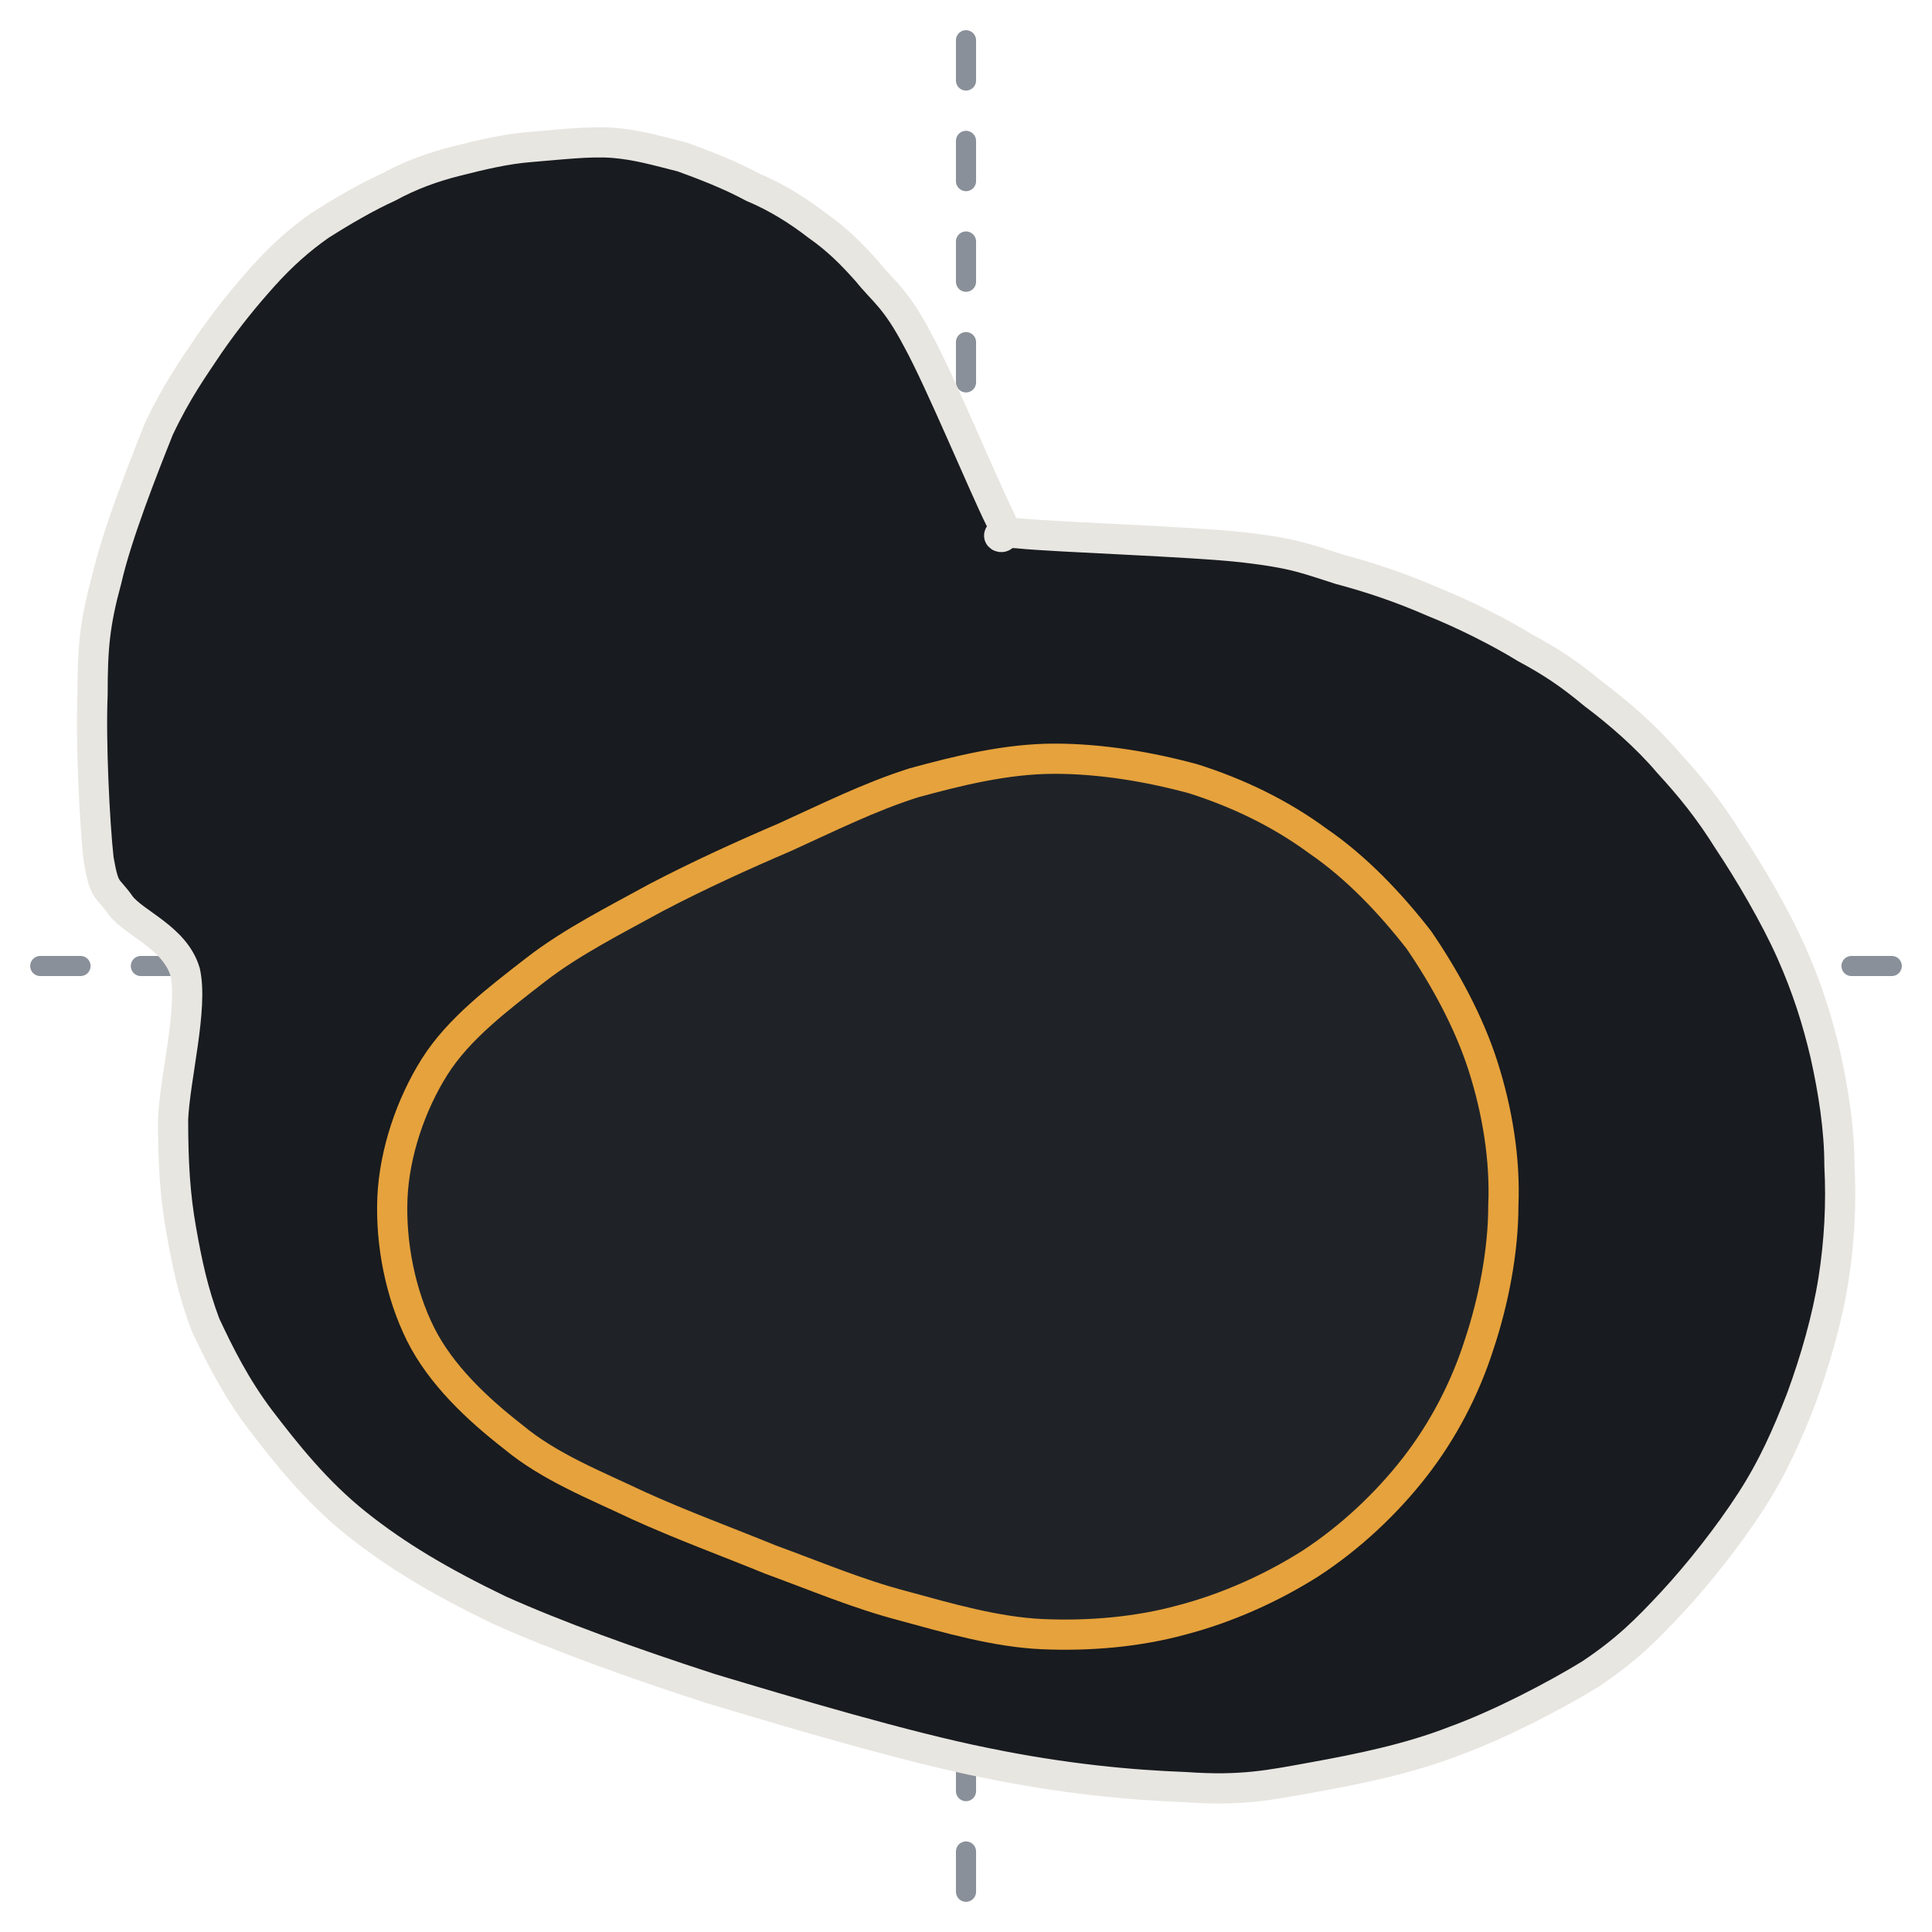
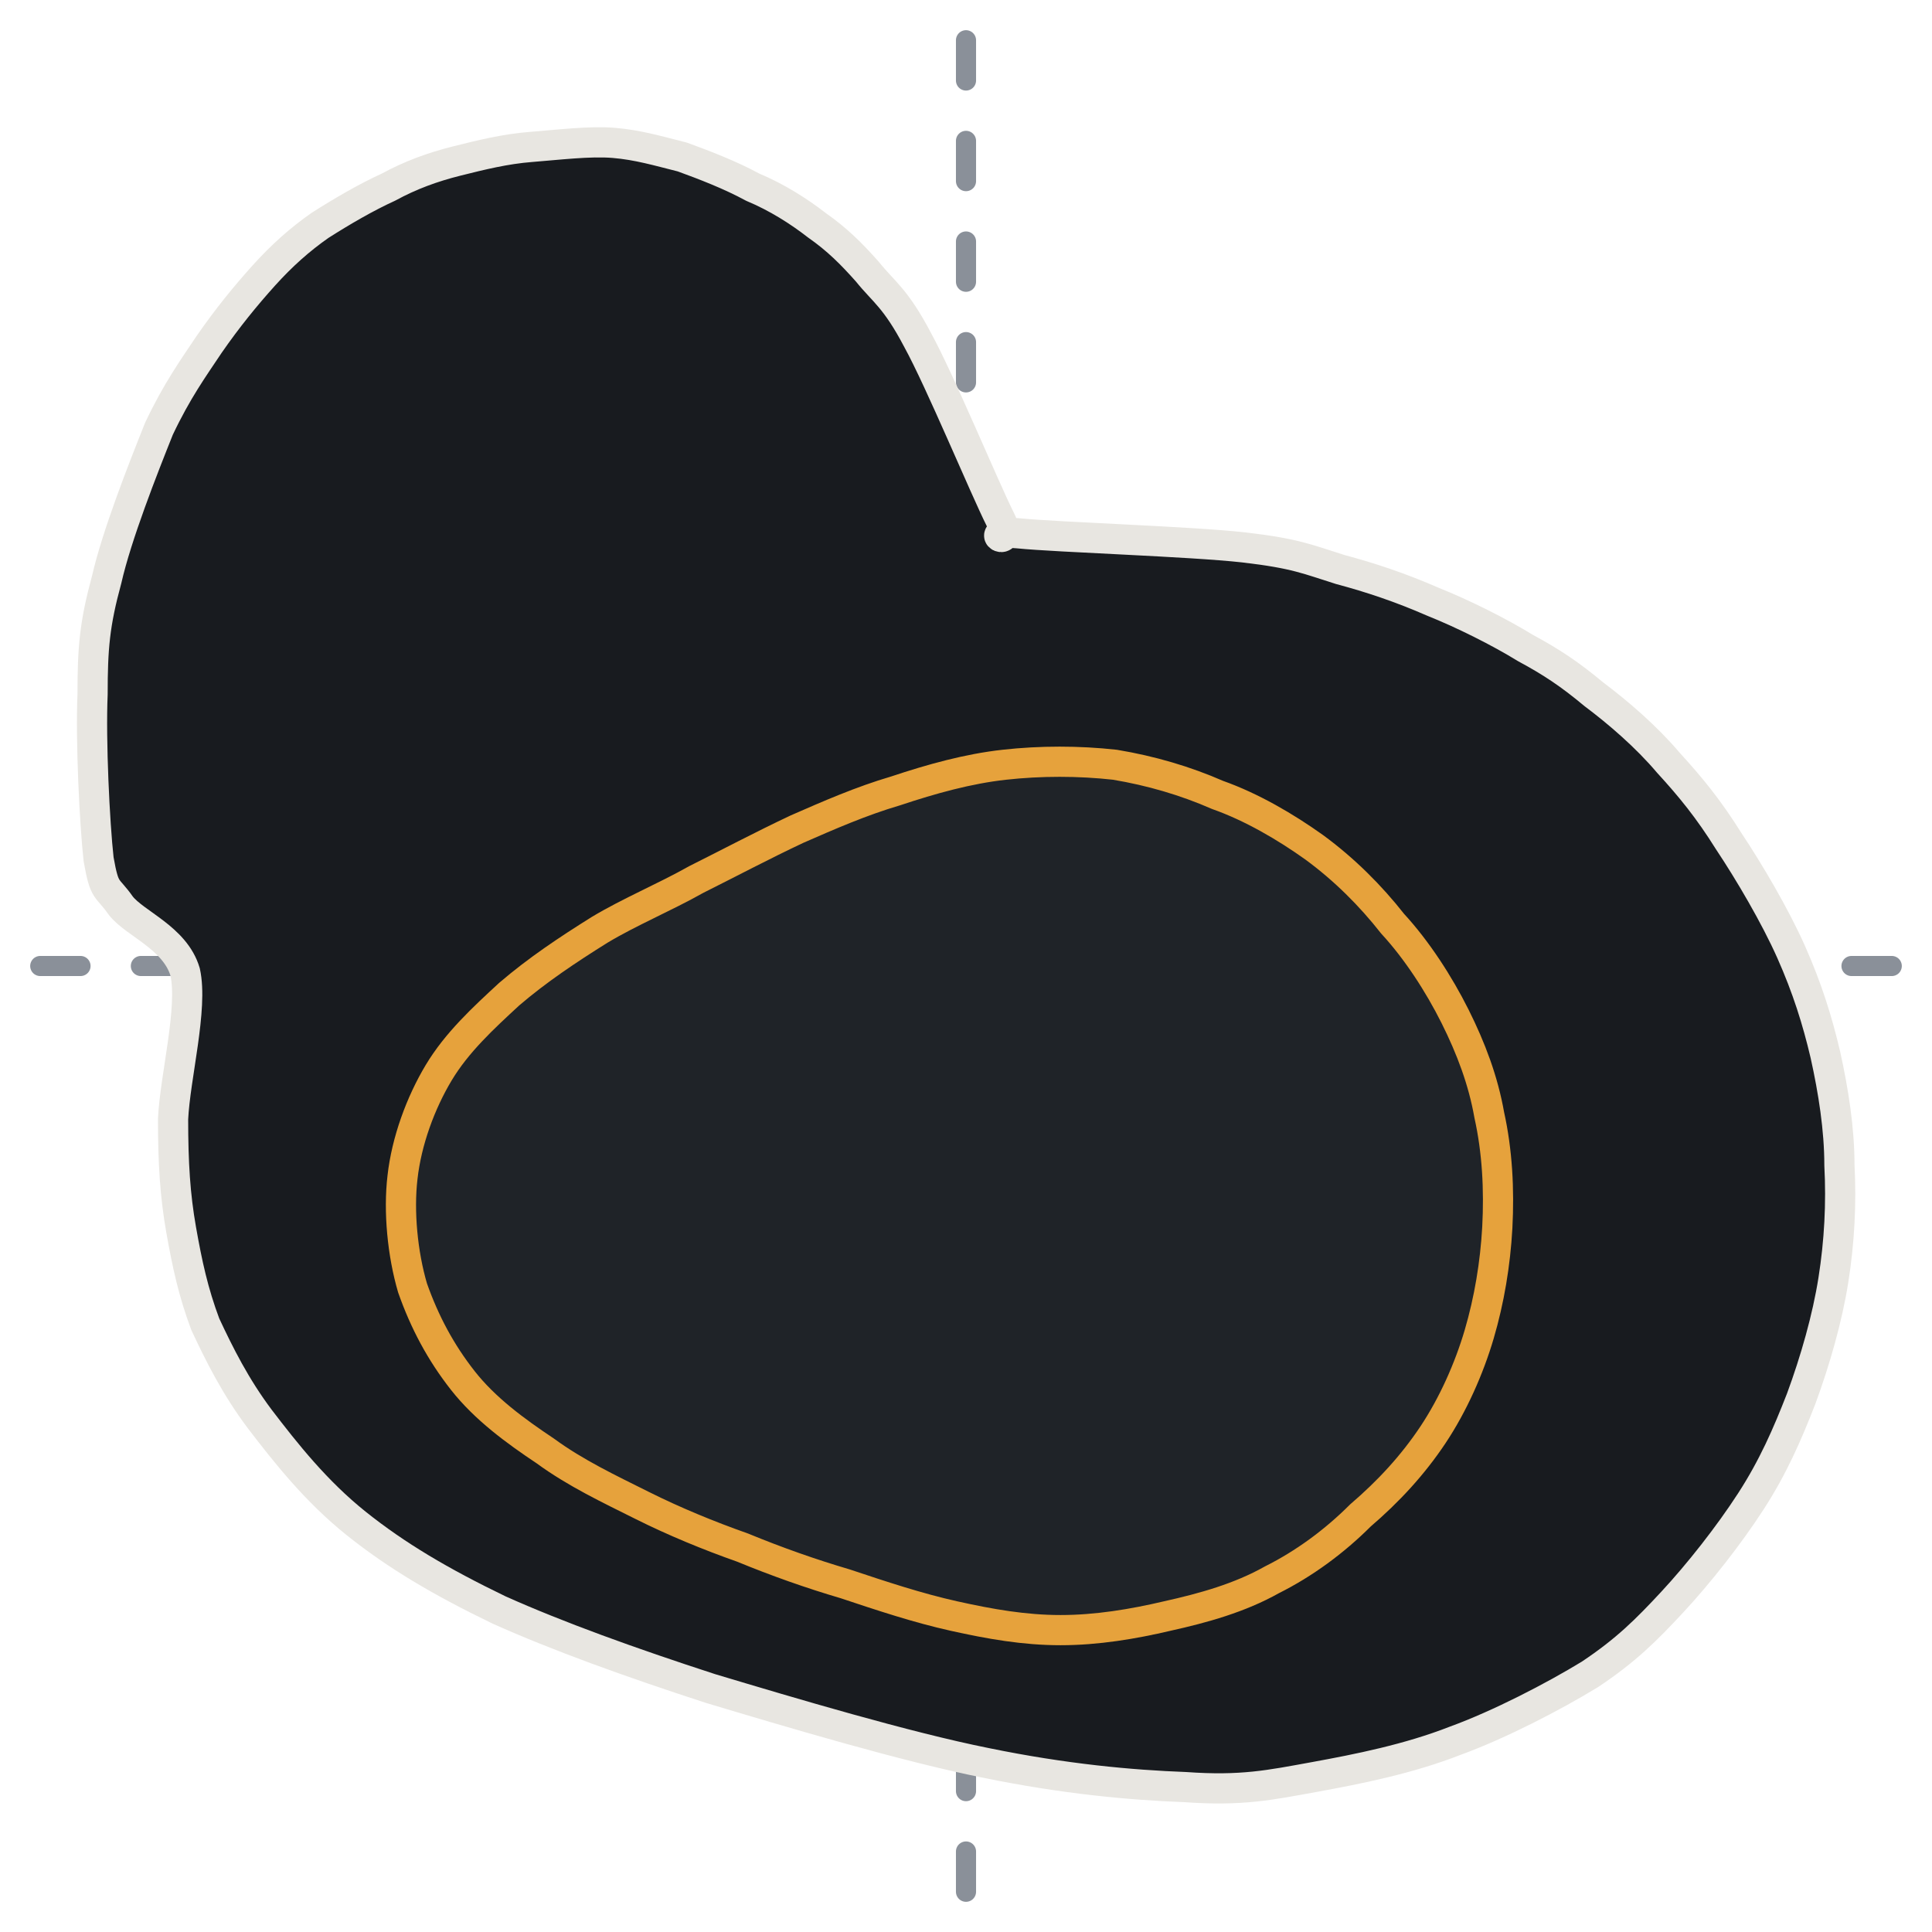
<svg xmlns="http://www.w3.org/2000/svg" viewBox="0 0 96 96" width="96" height="96" role="img" aria-label="Jabra Elite 10 Gen 2 left earbud">
  <path d="M48.0 2.0L48.0 4.0M48.0 7.0L48.0 9.0M48.0 12.0L48.0 14.0M48.0 17.0L48.0 19.0M48.0 22.0L48.0 24.0M48.0 27.0L48.0 29.0M48.0 32.0L48.0 34.0M48.0 37.0L48.0 39.0M48.0 42.0L48.0 44.0M48.0 47.0L48.0 49.0M48.0 52.0L48.0 54.0M48.0 57.0L48.0 59.0M48.0 62.0L48.0 64.0M48.0 67.0L48.0 69.0M48.0 72.0L48.0 74.0M48.0 77.0L48.0 79.0M48.0 82.0L48.0 84.0M48.0 87.0L48.0 89.0M48.0 92.0L48.0 94.0M2.0 48.0L4.0 48.0M7.0 48.0L9.0 48.0M12.0 48.0L14.0 48.0M17.0 48.0L19.0 48.0M22.0 48.0L24.0 48.0M27.0 48.0L29.0 48.0M32.0 48.0L34.0 48.0M37.0 48.0L39.0 48.0M42.0 48.0L44.0 48.0M47.0 48.0L49.0 48.0M52.0 48.0L54.0 48.0M57.0 48.0L59.0 48.0M62.0 48.0L64.0 48.0M67.0 48.0L69.0 48.0M72.0 48.0L74.0 48.0M77.0 48.0L79.0 48.0M82.0 48.0L84.0 48.0M87.0 48.0L89.0 48.0M92.0 48.0L94.0 48.0" fill="none" stroke="#8A9099" stroke-width="1.0" stroke-linecap="round" stroke-linejoin="round" />
  <path d="M26.4 7.3C27.7 7.2 29.3 7.0 30.5 7.1C31.7 7.2 32.7 7.5 33.9 7.8C35.0 8.2 36.3 8.7 37.4 9.3C38.6 9.8 39.7 10.5 40.6 11.2C41.6 11.9 42.3 12.6 43.1 13.5C43.9 14.5 44.5 14.8 45.6 16.9C46.7 18.9 48.9 24.2 49.7 25.8C50.5 27.4 48.6 26.3 50.6 26.5C52.6 26.7 59.1 26.9 61.8 27.2C64.4 27.5 65.0 27.8 66.6 28.3C68.1 28.7 69.6 29.2 71.2 29.9C72.7 30.5 74.5 31.4 75.8 32.2C77.1 32.9 78.0 33.5 79.2 34.5C80.4 35.4 81.8 36.6 82.9 37.9C84.0 39.1 84.9 40.2 85.9 41.8C86.9 43.3 88.2 45.5 89.0 47.3C89.8 49.1 90.3 50.7 90.7 52.4C91.1 54.2 91.4 56.1 91.4 57.9C91.5 59.8 91.4 61.7 91.1 63.6C90.8 65.5 90.2 67.6 89.5 69.5C88.8 71.3 88.1 72.9 87.0 74.6C85.9 76.3 84.4 78.2 83.1 79.6C81.8 81.0 80.8 82.0 79.0 83.2C77.2 84.3 74.5 85.7 72.3 86.5C70.0 87.4 67.5 87.9 65.3 88.3C63.1 88.7 61.7 89.0 58.9 88.8C56.2 88.7 52.9 88.4 49.0 87.6C45.0 86.8 39.3 85.1 35.3 83.9C31.3 82.6 27.7 81.3 24.8 80.0C21.9 78.6 19.7 77.3 17.7 75.7C15.7 74.1 14.2 72.2 12.9 70.5C11.7 68.9 10.9 67.3 10.2 65.8C9.6 64.2 9.3 62.8 9.0 61.1C8.7 59.4 8.6 57.8 8.6 55.6C8.7 53.5 9.6 50.1 9.2 48.3C8.7 46.6 6.7 45.9 6.0 45.0C5.3 44.0 5.2 44.4 4.9 42.7C4.7 40.9 4.5 36.8 4.6 34.5C4.6 32.2 4.7 31.0 5.3 28.8C5.8 26.6 7.1 23.3 7.9 21.3C8.8 19.4 9.6 18.3 10.4 17.1C11.3 15.8 12.2 14.7 13.1 13.7C14.0 12.7 14.9 11.9 15.9 11.2C17.0 10.5 18.2 9.8 19.3 9.3C20.4 8.7 21.5 8.3 22.7 8.0C23.9 7.7 25.1 7.4 26.4 7.3Z" fill="#181B1F" stroke="#E8E6E1" stroke-width="1.5" stroke-linecap="round" stroke-linejoin="round" />
-   <path d="M52.4 37.7C54.7 37.7 57.1 38.1 59.3 38.7C61.5 39.4 63.6 40.4 65.5 41.8C67.4 43.1 69.1 44.9 70.5 46.7C71.8 48.6 73.0 50.8 73.7 53.0C74.4 55.2 74.8 57.6 74.7 59.9C74.7 62.2 74.2 64.7 73.5 66.8C72.8 69.0 71.7 71.1 70.3 72.9C68.9 74.7 67.1 76.4 65.1 77.7C63.2 78.9 61.0 79.9 58.7 80.5C56.5 81.1 54.1 81.3 51.8 81.2C49.5 81.1 47.1 80.4 44.9 79.8C42.6 79.2 40.5 78.3 38.3 77.5C36.1 76.6 33.9 75.8 31.7 74.8C29.6 73.8 27.3 72.9 25.5 71.4C23.7 70.0 21.9 68.3 20.9 66.3C19.9 64.3 19.4 61.8 19.5 59.5C19.6 57.3 20.4 54.9 21.6 53.0C22.8 51.1 24.8 49.6 26.6 48.2C28.4 46.8 30.6 45.7 32.6 44.6C34.7 43.5 36.9 42.5 39.0 41.6C41.2 40.6 43.2 39.6 45.4 38.9C47.6 38.3 50.0 37.7 52.4 37.7Z" fill="#1F2328" stroke="#E6A23C" stroke-width="1.5" stroke-linecap="round" stroke-linejoin="round" />
+   <path d="M55.4 38.0C57.2 38.3 58.9 38.8 60.5 39.5C62.2 40.1 63.9 41.1 65.3 42.1C66.8 43.2 68.1 44.5 69.2 45.9C70.4 47.2 71.5 48.9 72.3 50.5C73.1 52.1 73.7 53.7 74.0 55.4C74.4 57.2 74.5 59.1 74.4 61.0C74.3 62.8 74.0 64.6 73.5 66.3C73.0 68.0 72.2 69.8 71.2 71.3C70.2 72.8 69.0 74.1 67.6 75.3C66.3 76.6 64.8 77.7 63.2 78.5C61.6 79.4 59.8 79.9 58.0 80.3C56.3 80.7 54.5 81.0 52.7 81.0C50.9 81.0 49.2 80.7 47.4 80.3C45.6 79.9 43.8 79.3 42.0 78.7C40.3 78.2 38.6 77.6 36.9 76.9C35.2 76.3 33.5 75.6 31.9 74.8C30.3 74.0 28.6 73.2 27.1 72.1C25.6 71.1 24.1 70.0 23.0 68.6C21.9 67.2 21.1 65.7 20.5 64.0C20.0 62.3 19.8 60.2 20.0 58.5C20.2 56.7 20.9 54.8 21.8 53.3C22.7 51.8 24.0 50.6 25.3 49.4C26.7 48.2 28.2 47.2 29.8 46.2C31.3 45.3 33.0 44.6 34.6 43.7C36.2 42.9 37.9 42.0 39.6 41.2C41.2 40.5 42.8 39.8 44.5 39.3C46.3 38.7 48.1 38.2 49.9 38.0C51.7 37.8 53.6 37.8 55.4 38.0Z" fill="#1F2328" stroke="#E6A23C" stroke-width="1.5" stroke-linecap="round" stroke-linejoin="round" />
</svg>
